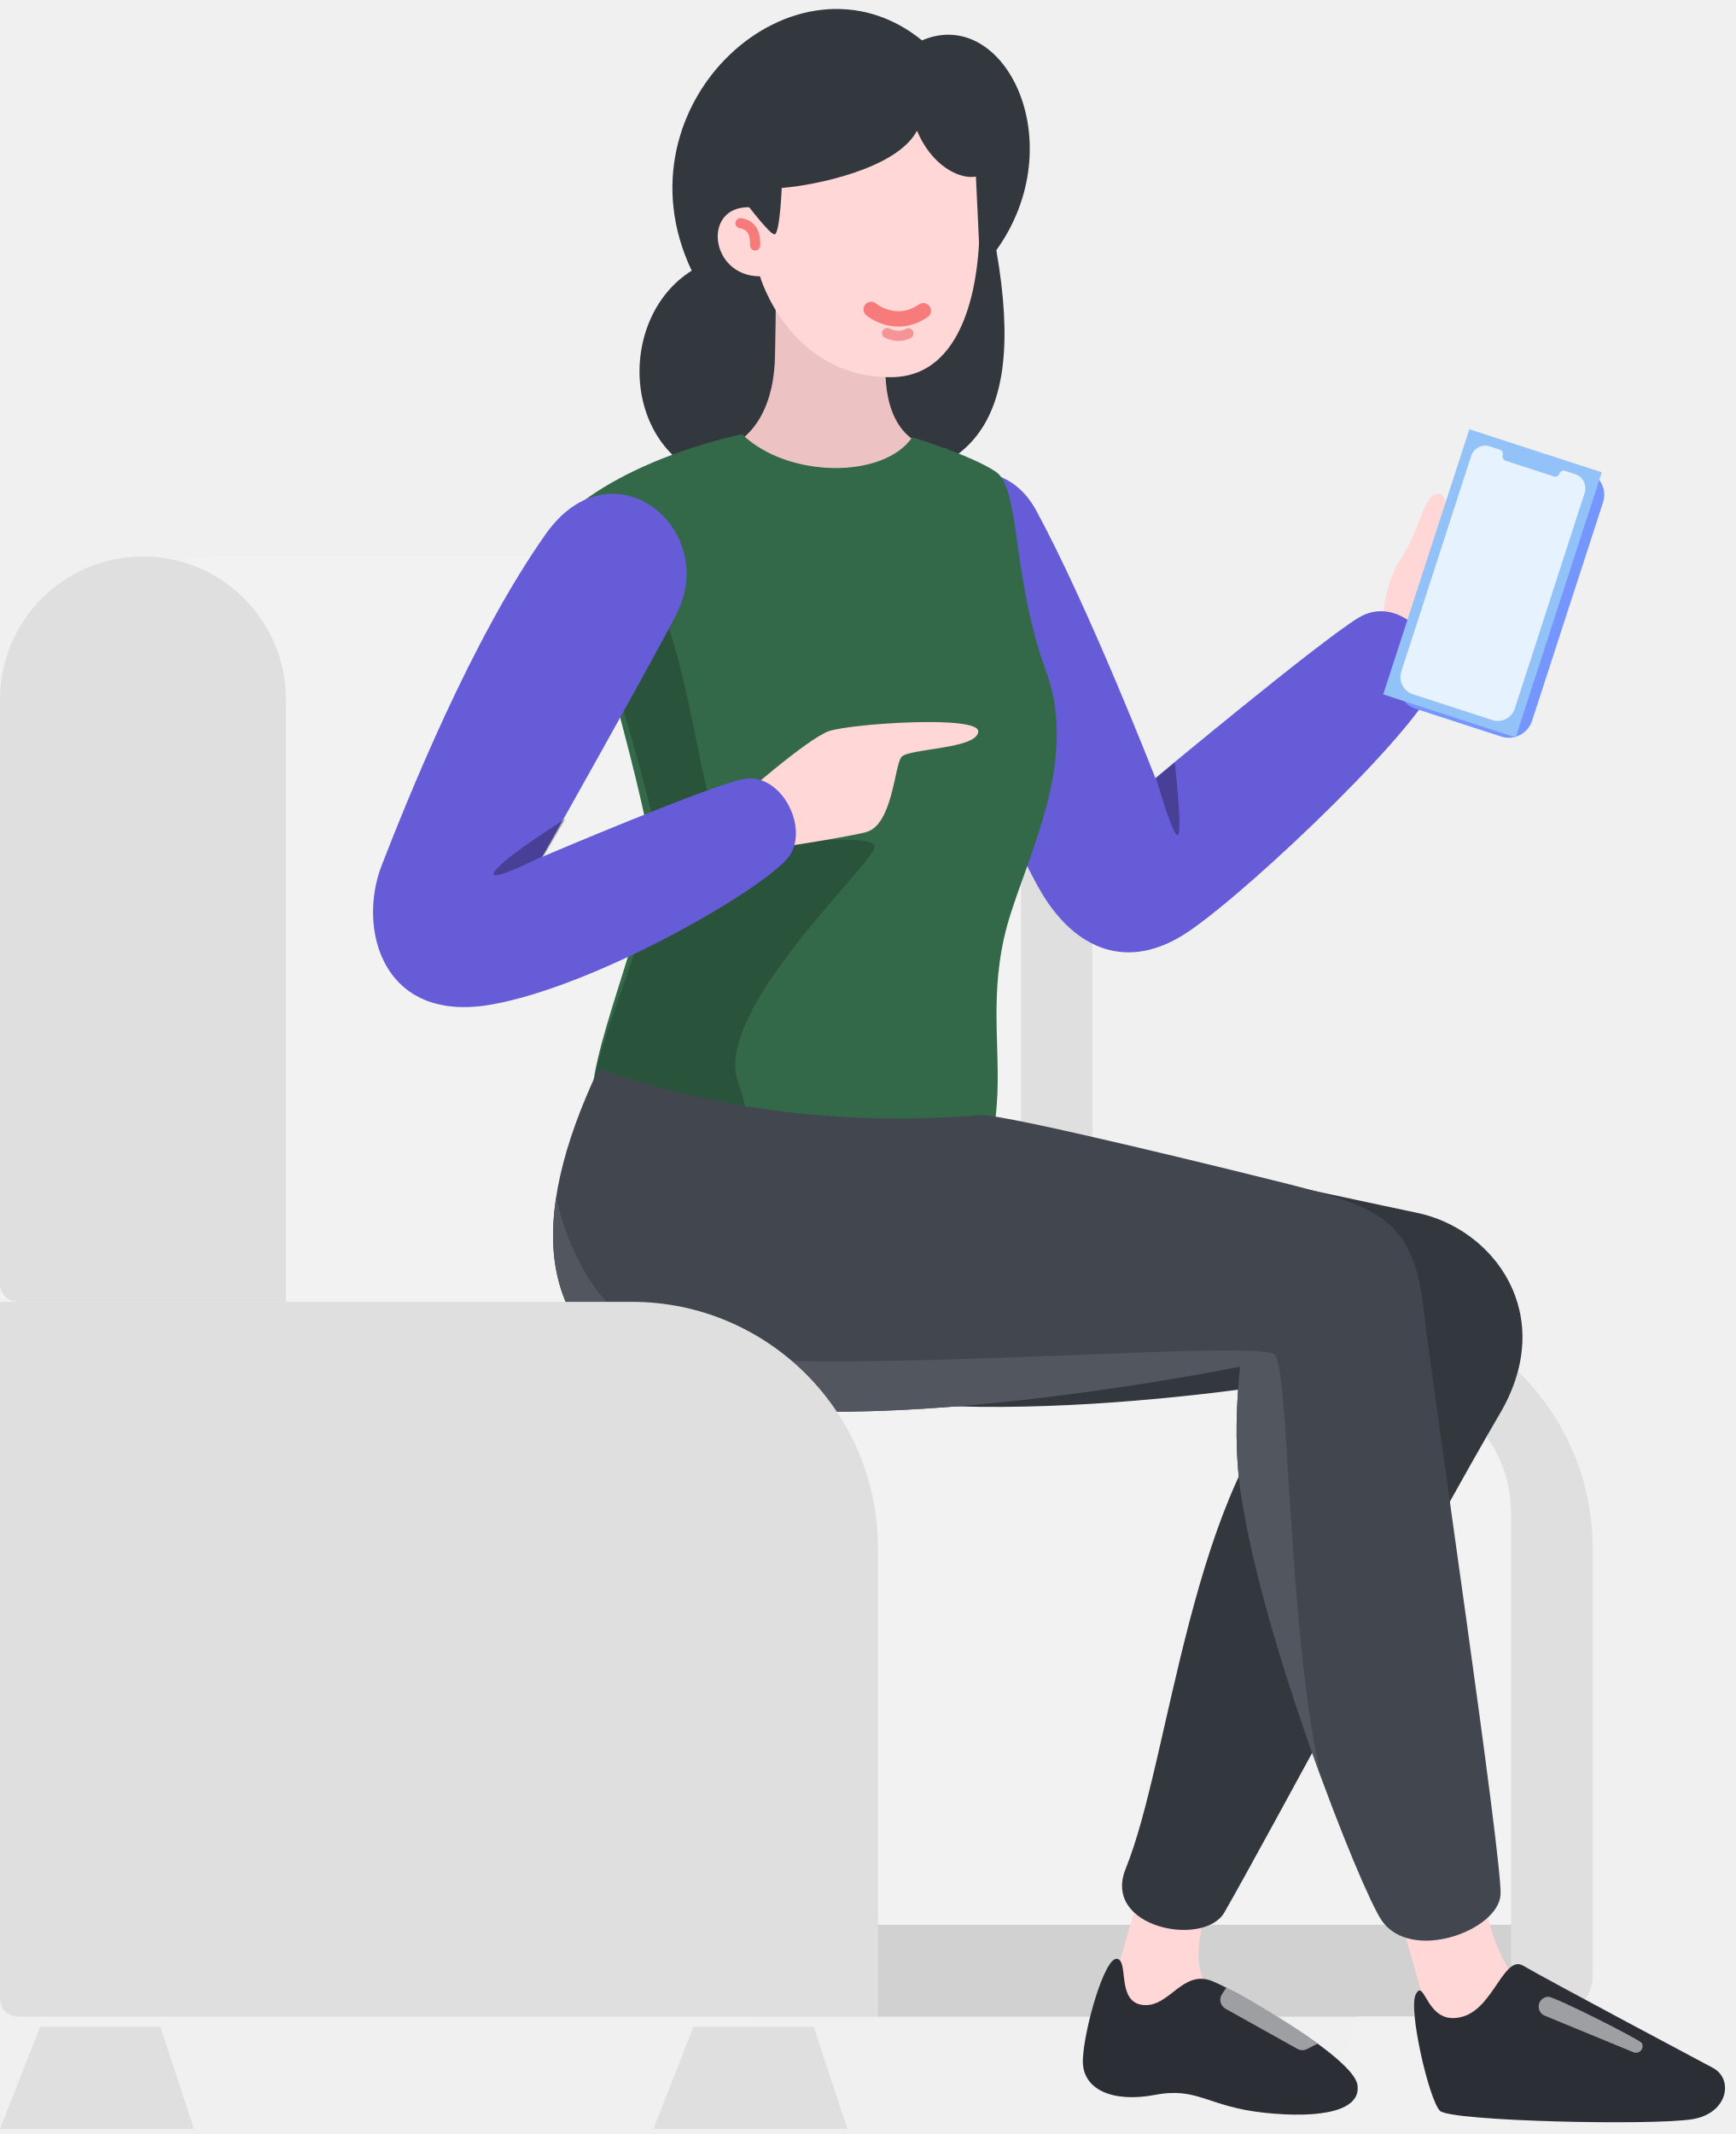
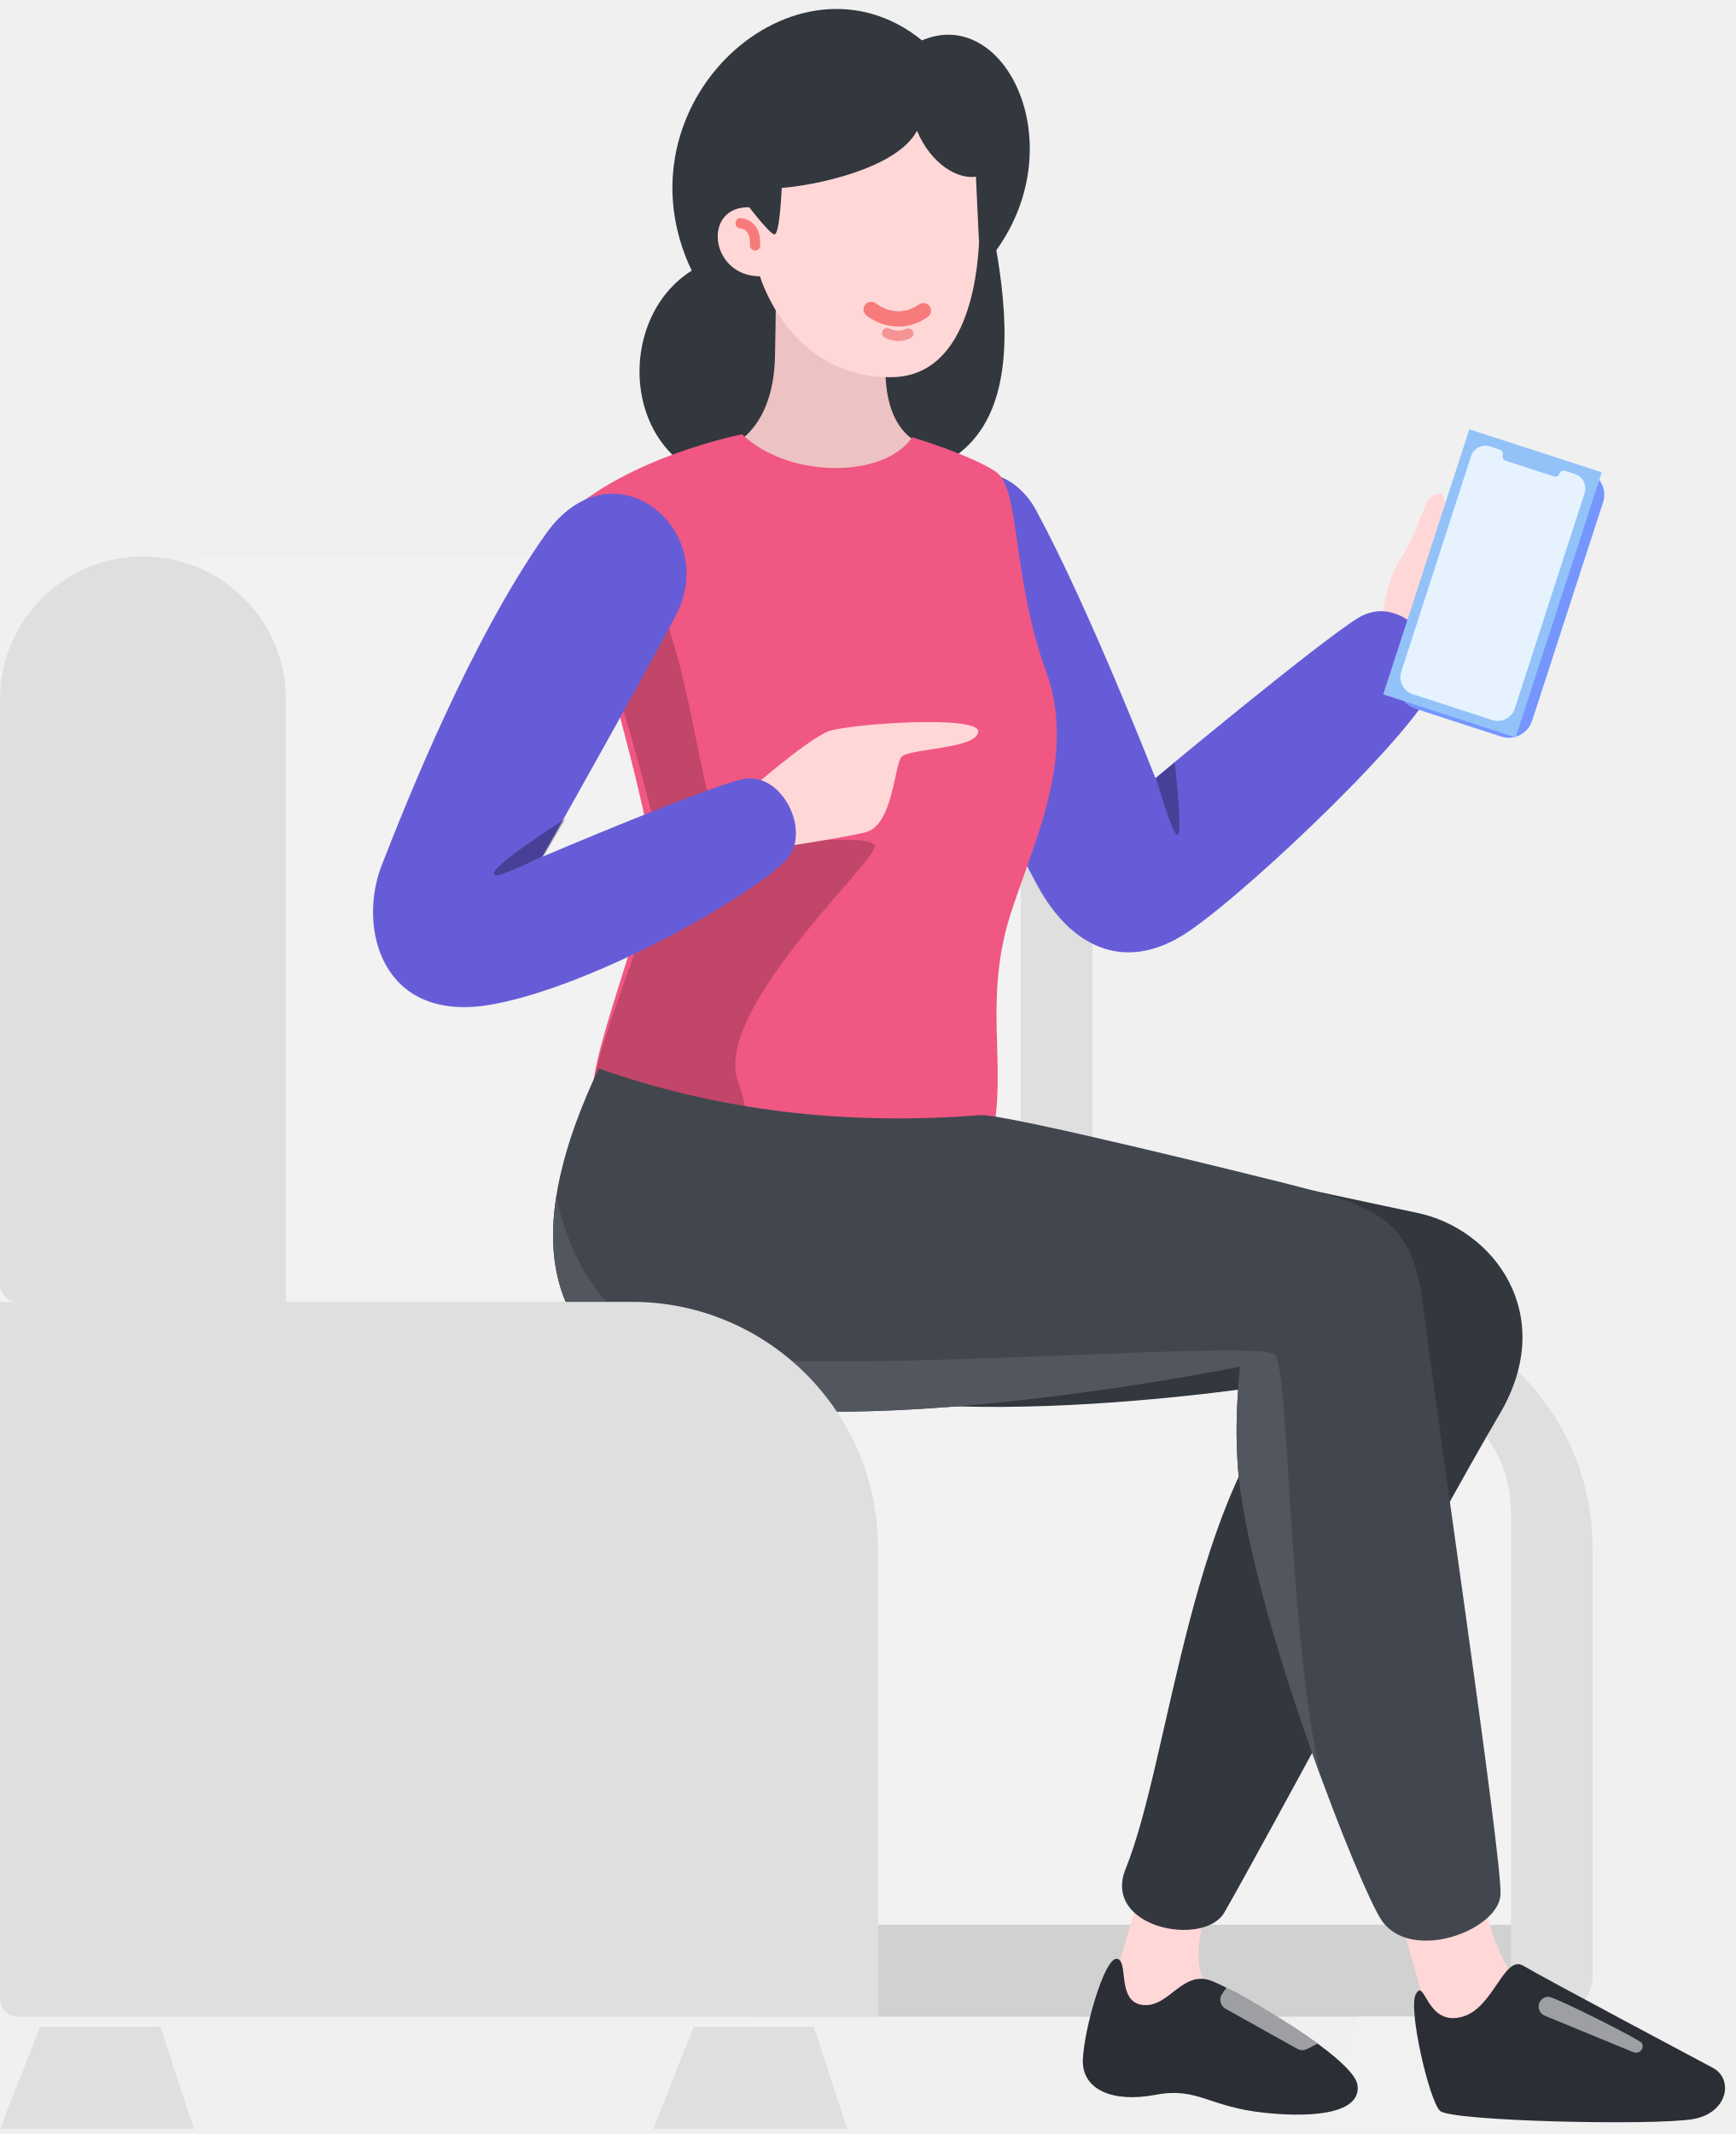
<svg xmlns="http://www.w3.org/2000/svg" width="170px" height="209px" viewBox="0 0 170 209" version="1.1">
  <g id="📝-Pages-New" stroke="none" stroke-width="1" fill="none" fill-rule="evenodd">
    <g id="FAQ" transform="translate(-336, -817)">
      <g id="Illustration" transform="translate(421, 921.5) scale(-1, 1) translate(-421, -921.5) translate(336, 817)">
        <path d="M38.111,127.5 L100,127.5 L100,127.5 L100,193.5 C100,195.709 98.209,197.5 96,197.5 L18,197.5 C15.791,197.5 14,195.709 14,193.5 L14,151.611 C14,138.295 24.795,127.5 38.111,127.5 Z" id="Rectangle" fill="#DFDFDF" />
        <polygon id="Rectangle" fill="#D1D1D1" points="22 188.5 84 188.5 84 197.5 22 197.5" />
        <polygon id="Path" fill="#DFDFDF" points="102.07 198.5 106 208.5 87 208.5 90.293 198.5" />
        <polygon id="Path" fill="#F1F1F1" points="37.07 197.5 41 208.5 22 208.5 25.293 197.5" />
        <polygon id="Path" fill="#DFDFDF" points="166.07 198.5 170 208.5 151 208.5 154.293 198.5" />
        <path d="M86.58,54.796 L100,54.5 L100,54.5 L100,134.5 L63,134.5 L63,78.901 C63,65.792 73.474,55.084 86.58,54.796 Z" id="Rectangle" fill="#DFDFDF" />
        <path d="M94.111,54.5 L148.16,54.5 C160.222,54.5 170,64.278 170,76.34 L170,133.753 C170,134.718 169.218,135.5 168.253,135.5 L70,135.5 L70,135.5 L70,78.611 C70,65.295 80.795,54.5 94.111,54.5 Z" id="Rectangle" fill="#F2F2F2" />
        <path d="M156,54.5 C163.732,54.5 170,60.768 170,68.5 L170,125.753 C170,126.718 169.218,127.5 168.253,127.5 L142,127.5 L142,127.5 L142,68.5 C142,60.768 148.268,54.5 156,54.5 Z" id="Rectangle" fill="#DFDFDF" />
        <path d="M34.6,135.5 L96,135.5 L96,135.5 L96,188.5 L22,188.5 L22,148.1 C22,141.141 27.641,135.5 34.6,135.5 Z" id="Rectangle" fill="#F2F2F2" />
        <g id="Wom1.4" transform="translate(67, 104.5) scale(-1, 1) translate(-67, -104.5) translate(0, 0.5)">
          <g id="Head" transform="translate(26.64127, 0.378756)">
            <path d="M8.147,46.319 C-1.785,44.004 -2.439,30.361 5.112,25.629 C-2.676,9.292 15.333,-6.928 27.669,3.075 C35.756,-0.389 42.476,13.129 34.951,23.628 C38.106,41.654 31.685,46.314 20.109,46.512 L8.147,46.319 Z" id="Path" fill="#33373E" />
            <path d="M8.271,43.06 C8.271,43.06 13.102,41.925 13.27,34.003 C13.437,26.08 13.32,23.376 13.32,23.376 L23.962,23.184 C23.962,23.184 24.078,32.013 24.08,35.207 C24.084,43.785 30.057,43.06 30.057,43.06 C30.057,43.06 28.815,50.016 19.172,50.558 C11.642,50.983 8.271,43.06 8.271,43.06 Z" id="Path" fill="#EDC2C2" />
            <path d="M10.839,19.42 C6.091,19.236 6.866,26.191 11.797,26.182 C11.797,26.182 14.662,36.062 24.607,36.062 C32.684,36.062 33.209,24.546 33.282,22.249 C33.361,19.8 33.371,11.753 33.371,11.753 L10.654,11.742 L10.839,19.42 Z" id="Path" fill="#FFD7D7" />
            <path d="M22.866,28.633 C22.866,28.633 24.498,31.274 27.688,30.334" id="Path" stroke="#F77B7B" stroke-width="1.5" stroke-linecap="round" transform="translate(25.27694, 29.58442) rotate(-18) translate(-25.27694, -29.58442) " />
            <path d="M24.249,31.785 C24.998,32.099 25.708,32.099 26.329,31.738" id="Path" stroke="#F49494" stroke-linecap="round" transform="translate(25.28918, 31.87678) rotate(2) translate(-25.28918, -31.87678) " />
            <path d="M11.057,23.277 C11.356,22.201 11.224,21.261 10.156,20.832" id="Path-8" stroke="#F77B7B" stroke-linecap="round" transform="translate(10.6761, 22.05471) rotate(-13) translate(-10.6761, -22.05471) " />
            <path d="M10.088,18.56 C10.088,18.56 12.69,22.055 13.217,22.073 C13.744,22.092 13.929,17.529 13.929,17.529 C17.121,17.285 25.199,15.675 27.18,11.924 C28.564,15.234 31.212,16.703 32.951,16.421 L33.281,23.452 L34.093,9.317 L9.451,9.317 L10.088,18.56 Z" id="Path" fill="#33373E" />
          </g>
          <g id="LLeg" transform="translate(30.04037, 107.25)">
            <path d="M53.497,75.9 C53.497,75.9 49.238,84.508 52.729,87.221 C56.226,89.934 65.463,95.019 65.463,95.019 L40.992,93.48 L46.431,74.705 L53.497,75.9 Z" id="Path" fill="#FFD7D7" />
            <path d="M43.359,84.092 C44.567,84.233 43.277,88.302 45.892,88.612 C48.501,88.921 49.769,85.066 52.731,86.288 C55.692,87.51 66.492,93.828 66.917,96.411 C67.347,98.994 63.324,99.754 57.805,99.17 C52.287,98.587 51.27,96.623 47.128,97.414 C42.99,98.205 39.891,96.944 40.027,93.919 C40.164,90.894 42.151,83.951 43.359,84.092 Z" id="Path" fill="#2B2E35" />
            <path d="M54.081,86.915 L53.655,87.554 C53.349,88.014 53.473,88.635 53.933,88.941 C53.954,88.956 53.977,88.969 54,88.982 L61.038,92.913 C61.329,93.075 61.681,93.082 61.978,92.931 L63.023,92.401 L63.023,92.401 C61.243,91.111 59.788,90.141 58.18,89.189 C56.945,88.459 55.578,87.706 54.081,86.915 Z" id="Path-14" fill-opacity="0.541" fill="#FFFFFF" />
            <path d="M16.635,0.026 C24.043,0.357 65.276,9.483 72.767,11.034 C80.258,12.584 86.591,20.974 80.879,30.689 C74.463,41.595 57.909,72.567 53.889,79.549 C51.9,83.005 41.864,81.067 44.221,75.267 C48.616,64.455 50.657,37.292 61.861,27.388 C61.861,27.388 24.181,33.951 7.905,26.434 C-3.924,20.969 -1.248,-0.775 16.635,0.026 Z" id="Path" fill="#33373E" />
          </g>
          <g id="LArm" transform="translate(52.38391, 45.76)">
            <path d="M46.782,17.675 C46.782,17.675 46.699,11.643 48.807,8.49 C50.916,5.338 50.999,1.989 52.595,2.099 C54.191,2.208 52.611,9.992 52.611,9.992 C52.611,9.992 54.636,9.218 56.09,8.239 C57.545,7.26 61.955,2.432 62.986,3.288 C64.734,4.745 61.919,12.967 60.386,14.61 C58.848,16.255 50.445,21.661 50.445,21.661 L46.782,17.675 Z" id="Path" fill="#FFD7D7" />
            <path d="M1.256,14.061 C4.702,22.06 11.012,36.754 13.613,41.138 C16.873,46.628 22.014,49.047 28.033,44.973 C34.357,40.693 51.771,23.999 52.282,20.217 C52.788,16.435 48.526,11.898 44.669,14.247 C40.812,16.596 24.787,29.942 24.787,29.942 C24.787,29.942 18.32,13.351 13.117,3.74 C8.611,-4.575 -3.99,1.9 1.256,14.061 Z" id="Path" fill="#675CD7" />
            <path d="M24.854,29.951 C26.012,33.882 26.726,35.733 26.997,35.506 C27.268,35.278 27.164,32.913 26.687,28.41 L24.854,29.951 Z" id="Path" fill-opacity="0.303" fill="#000000" />
          </g>
          <g id="PhoneMini4" transform="translate(110.3976, 56.90821) scale(-1, 1) rotate(-18) translate(-110.3976, -56.90821) translate(102.3976, 42.40821)">
            <g id="Group-3" transform="translate(0, 0)">
              <path d="M2.834,1.009 L11.674,1.009 C12.999,1.009 14.074,2.083 14.074,3.409 L14.074,25.909 C14.074,27.234 12.999,28.309 11.674,28.309 L2.834,28.309 C1.509,28.309 0.434,27.234 0.434,25.909 L0.434,3.409 C0.434,2.083 1.509,1.009 2.834,1.009 Z" id="Rectangle" fill="#7596FF" fill-rule="nonzero" />
              <rect id="Rectangle" fill="#93C2F9" x="1.461" y="0.65" width="13.64" height="27.3" />
              <path d="M3.899,1.625 L4.934,1.625 C5.145,1.625 5.32,1.777 5.356,1.977 L5.363,2.055 C5.363,2.292 5.555,2.484 5.793,2.484 L10.781,2.484 C10.991,2.484 11.167,2.332 11.203,2.132 L11.21,2.055 C11.21,1.817 11.402,1.625 11.639,1.625 L12.669,1.625 C13.433,1.625 14.06,2.214 14.121,2.964 L14.126,3.085 L14.126,3.085 L14.106,25.285 C14.104,26.254 13.319,27.038 12.351,27.04 L4.167,27.04 C3.241,27.041 2.482,26.323 2.418,25.412 L2.413,25.287 C2.413,25.286 2.413,25.285 2.415,25.285 L2.434,3.09 C2.435,2.281 3.091,1.625 3.899,1.625 Z" id="Rectangle" fill="#E6F3FF" fill-rule="nonzero" />
            </g>
          </g>
          <g id="Body" transform="translate(19.19922, 42.03301)">
-             <path d="M0,8.15 C0,8.15 8.305,35.978 8.551,41.246 C8.797,46.514 1.758,61.997 2.957,65.911 C5.72,74.954 40.995,78.848 42.343,66.682 C42.971,61.009 41.663,55.917 43.17,49.231 C44.672,42.546 50.709,32.612 47.285,23.271 C43.861,13.931 44.778,5.29 42.329,3.657 C39.88,2.024 34.156,0.289 34.156,0.289 C31.372,4.389 21.973,4.329 17.489,-4.61852778e-14 C17.489,-4.61852778e-14 6.348,2.163 0,8.15 Z" id="Path" fill="#336949" />
+             <path d="M0,8.15 C0,8.15 8.305,35.978 8.551,41.246 C8.797,46.514 1.758,61.997 2.957,65.911 C5.72,74.954 40.995,78.848 42.343,66.682 C42.971,61.009 41.663,55.917 43.17,49.231 C44.672,42.546 50.709,32.612 47.285,23.271 C43.861,13.931 44.778,5.29 42.329,3.657 C39.88,2.024 34.156,0.289 34.156,0.289 C31.372,4.389 21.973,4.329 17.489,-4.61852778e-14 C17.489,-4.61852778e-14 6.348,2.163 0,8.15 Z" id="Path" fill="#F05783" />
            <path d="M7.442,12.657 C12.978,21.448 12.961,36.755 15.934,38.76 C18.907,40.764 30.479,38.797 30.479,40.385 C30.479,41.972 14.488,56.522 17.113,63.477 C18.487,67.119 18.115,70.377 15.994,73.251 L15.302,73.1 C9.002,71.675 3.936,69.117 2.957,65.911 C1.758,61.997 9.609,46.514 9.363,41.246 C9.154,36.774 2.553,16.046 0.563,9.882 C2.183,7.021 4.476,7.946 7.442,12.657 Z" id="Path" fill-opacity="0.199" fill="#000000" />
          </g>
          <g id="RArm" transform="translate(0, 47.85625)">
            <path d="M36.081,30.158 C36.081,30.158 43.076,23.962 45.217,23.243 C47.359,22.524 59.9,21.661 59.821,23.285 C59.731,25.026 52.995,24.926 52.297,25.782 C51.599,26.638 51.44,32.491 48.802,33.148 C46.169,33.805 38.275,34.938 38.275,34.938 L36.081,30.158 Z" id="Path" fill="#FFD7D7" />
            <path d="M17.471,3.926 C10.102,14.334 3.81,30.189 1.395,36.371 C-1.021,42.552 1.416,51.876 12.036,50.045 C22.637,48.22 39.504,38.3 41.37,35.406 C43.237,32.513 40.401,27.247 36.831,27.937 C33.523,28.574 17.116,35.556 17.116,35.556 C17.116,35.556 27.672,16.832 30.249,11.813 C34.554,3.431 23.963,-5.246 17.471,3.926 Z" id="Path" fill="#675CD7" />
            <path d="M17.283,35.428 C13.598,37.26 11.98,37.792 12.429,37.024 C12.879,36.255 15.2,34.521 19.393,31.821 L17.283,35.428 Z" id="Path" fill-opacity="0.303" fill="#000000" />
          </g>
          <g id="RLeg" transform="translate(17.86184, 104)">
            <path d="M91.408,79.495 C91.408,79.495 91.279,89.628 99.622,93.416 C107.96,97.204 113.9,96.976 113.144,99.904 C112.388,102.833 90.686,102.714 88.659,100.424 C86.932,98.476 83.176,80.333 82.141,81.72 L91.408,79.495 Z" id="Path" fill="#FFD7D7" />
            <path d="M84.807,90.837 C85.739,89.036 85.797,94.103 89.472,92.987 C92.454,92.08 93.474,86.893 95.358,88.029 C97.243,89.165 113.83,97.974 113.925,98.027 C115.967,99.128 115.397,102.463 111.947,103.045 C108.114,103.692 88.254,103.257 87.189,102.234 C86.123,101.212 84.06,92.282 84.807,90.837 Z" id="Path" fill="#2B2E35" />
            <path d="M97.812,91.059 C97.812,91.059 97.812,91.059 97.812,91.059 C97.28,91.059 96.849,91.49 96.849,92.022 C96.849,92.412 97.084,92.764 97.445,92.912 L106.135,96.493 C106.468,96.63 106.849,96.471 106.986,96.139 C107.056,95.968 107.051,95.775 106.971,95.609 C106.971,95.609 106.971,95.609 106.971,95.609 C106.809,95.271 98.437,91.059 97.812,91.059 Z" id="Path-14" fill-opacity="0.541" fill="#FFFFFF" />
            <path d="M4.789,0.143 C-2.392,15.318 -0.936,25.511 9.154,30.722 C23.792,38.281 67.612,29.341 67.612,29.341 C67.612,29.341 66.829,35.65 67.612,41.277 C69.657,55.972 79.383,80.456 81.441,83.533 C84.286,87.787 92.955,84.579 93.118,81.036 C93.282,77.494 86.583,32.251 85.565,23.623 C84.552,14.995 81.352,13.742 72.008,11.383 C69.862,10.842 44.476,4.528 42.151,4.712 C28.829,5.766 16.375,4.243 4.789,0.143 Z" id="Path" fill="#42474F" />
            <path d="M16.595,28.373 C31.087,29.998 69.453,26.648 70.994,28.17 C72.465,29.624 72.22,54.905 75.52,69.538 L75.018,68.156 C71.914,59.53 68.692,49.038 67.612,41.277 C66.829,35.65 67.612,29.341 67.612,29.341 L65.845,29.683 C57.515,31.249 22.035,37.374 9.154,30.722 C2.175,27.118 -0.673,21.13 0.61,12.759 C2.819,22.221 8.148,27.426 16.595,28.373 Z" id="Path" fill="#52565E" />
          </g>
        </g>
        <path d="M108.111,127.5 L170,127.5 L170,127.5 L170,195.753 C170,196.718 169.218,197.5 168.253,197.5 L84,197.5 L84,197.5 L84,151.611 C84,138.295 94.795,127.5 108.111,127.5 Z" id="Rectangle" fill="#DFDFDF" />
      </g>
    </g>
  </g>
</svg>
